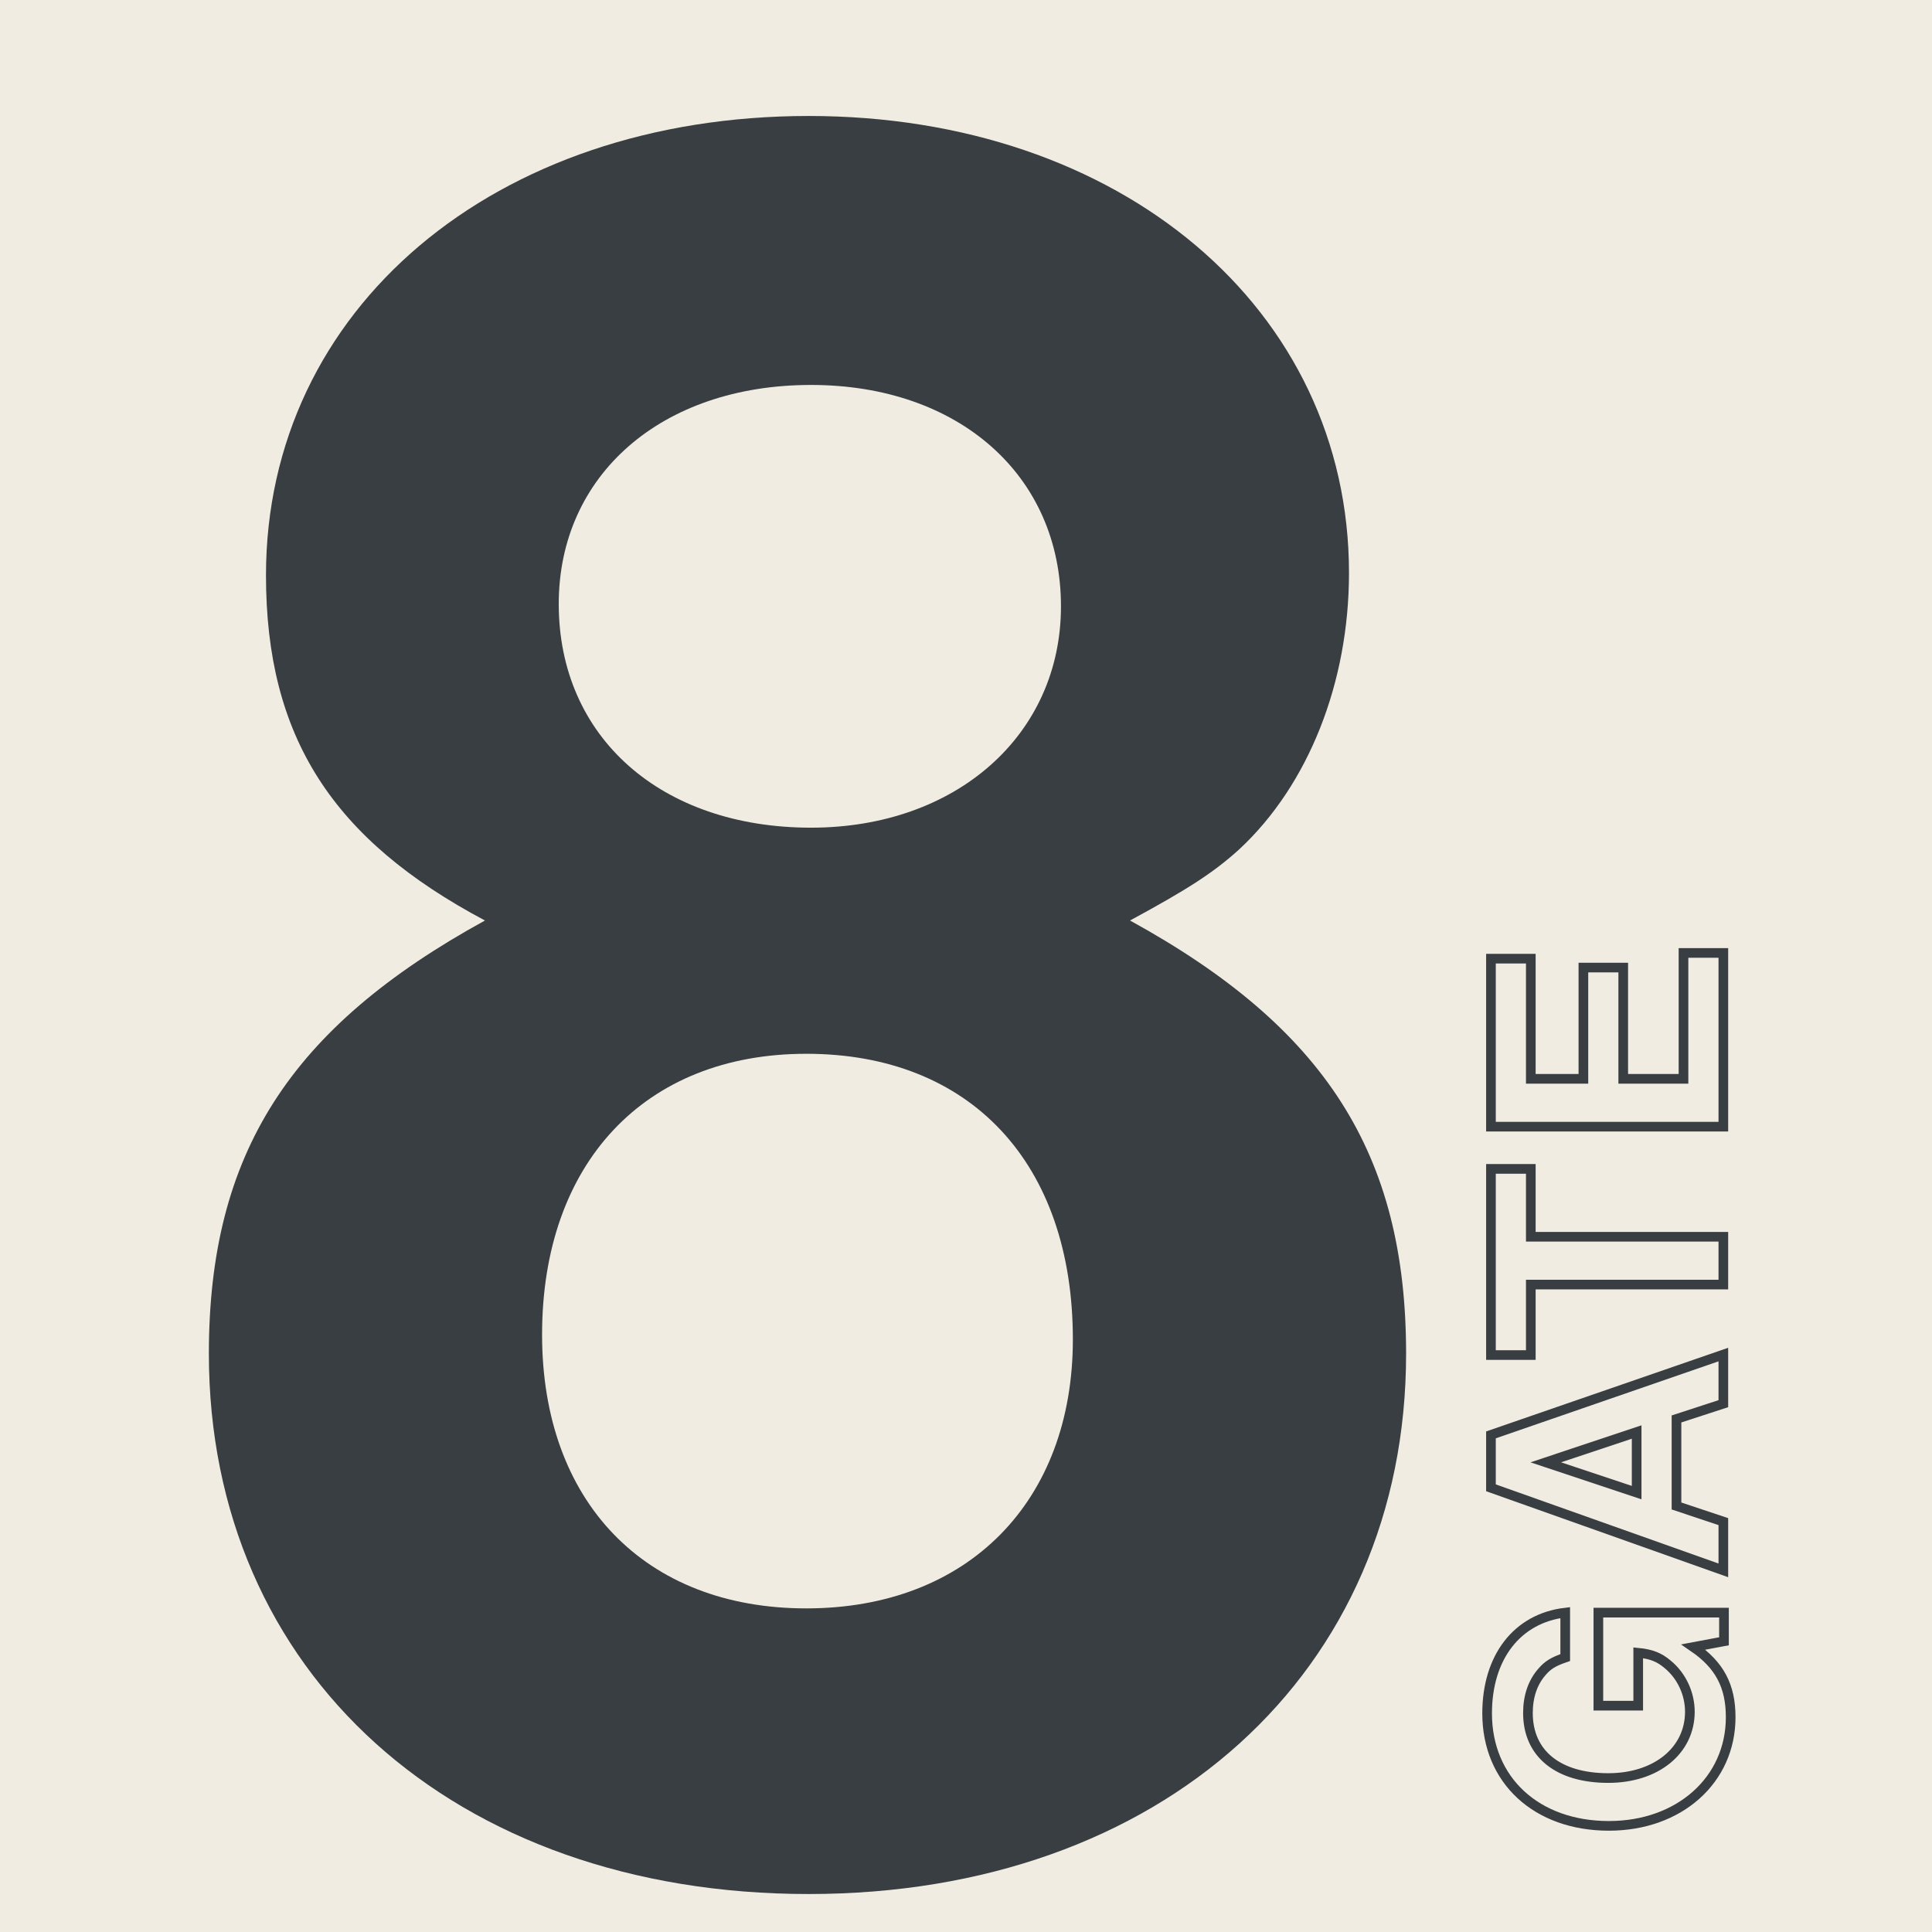
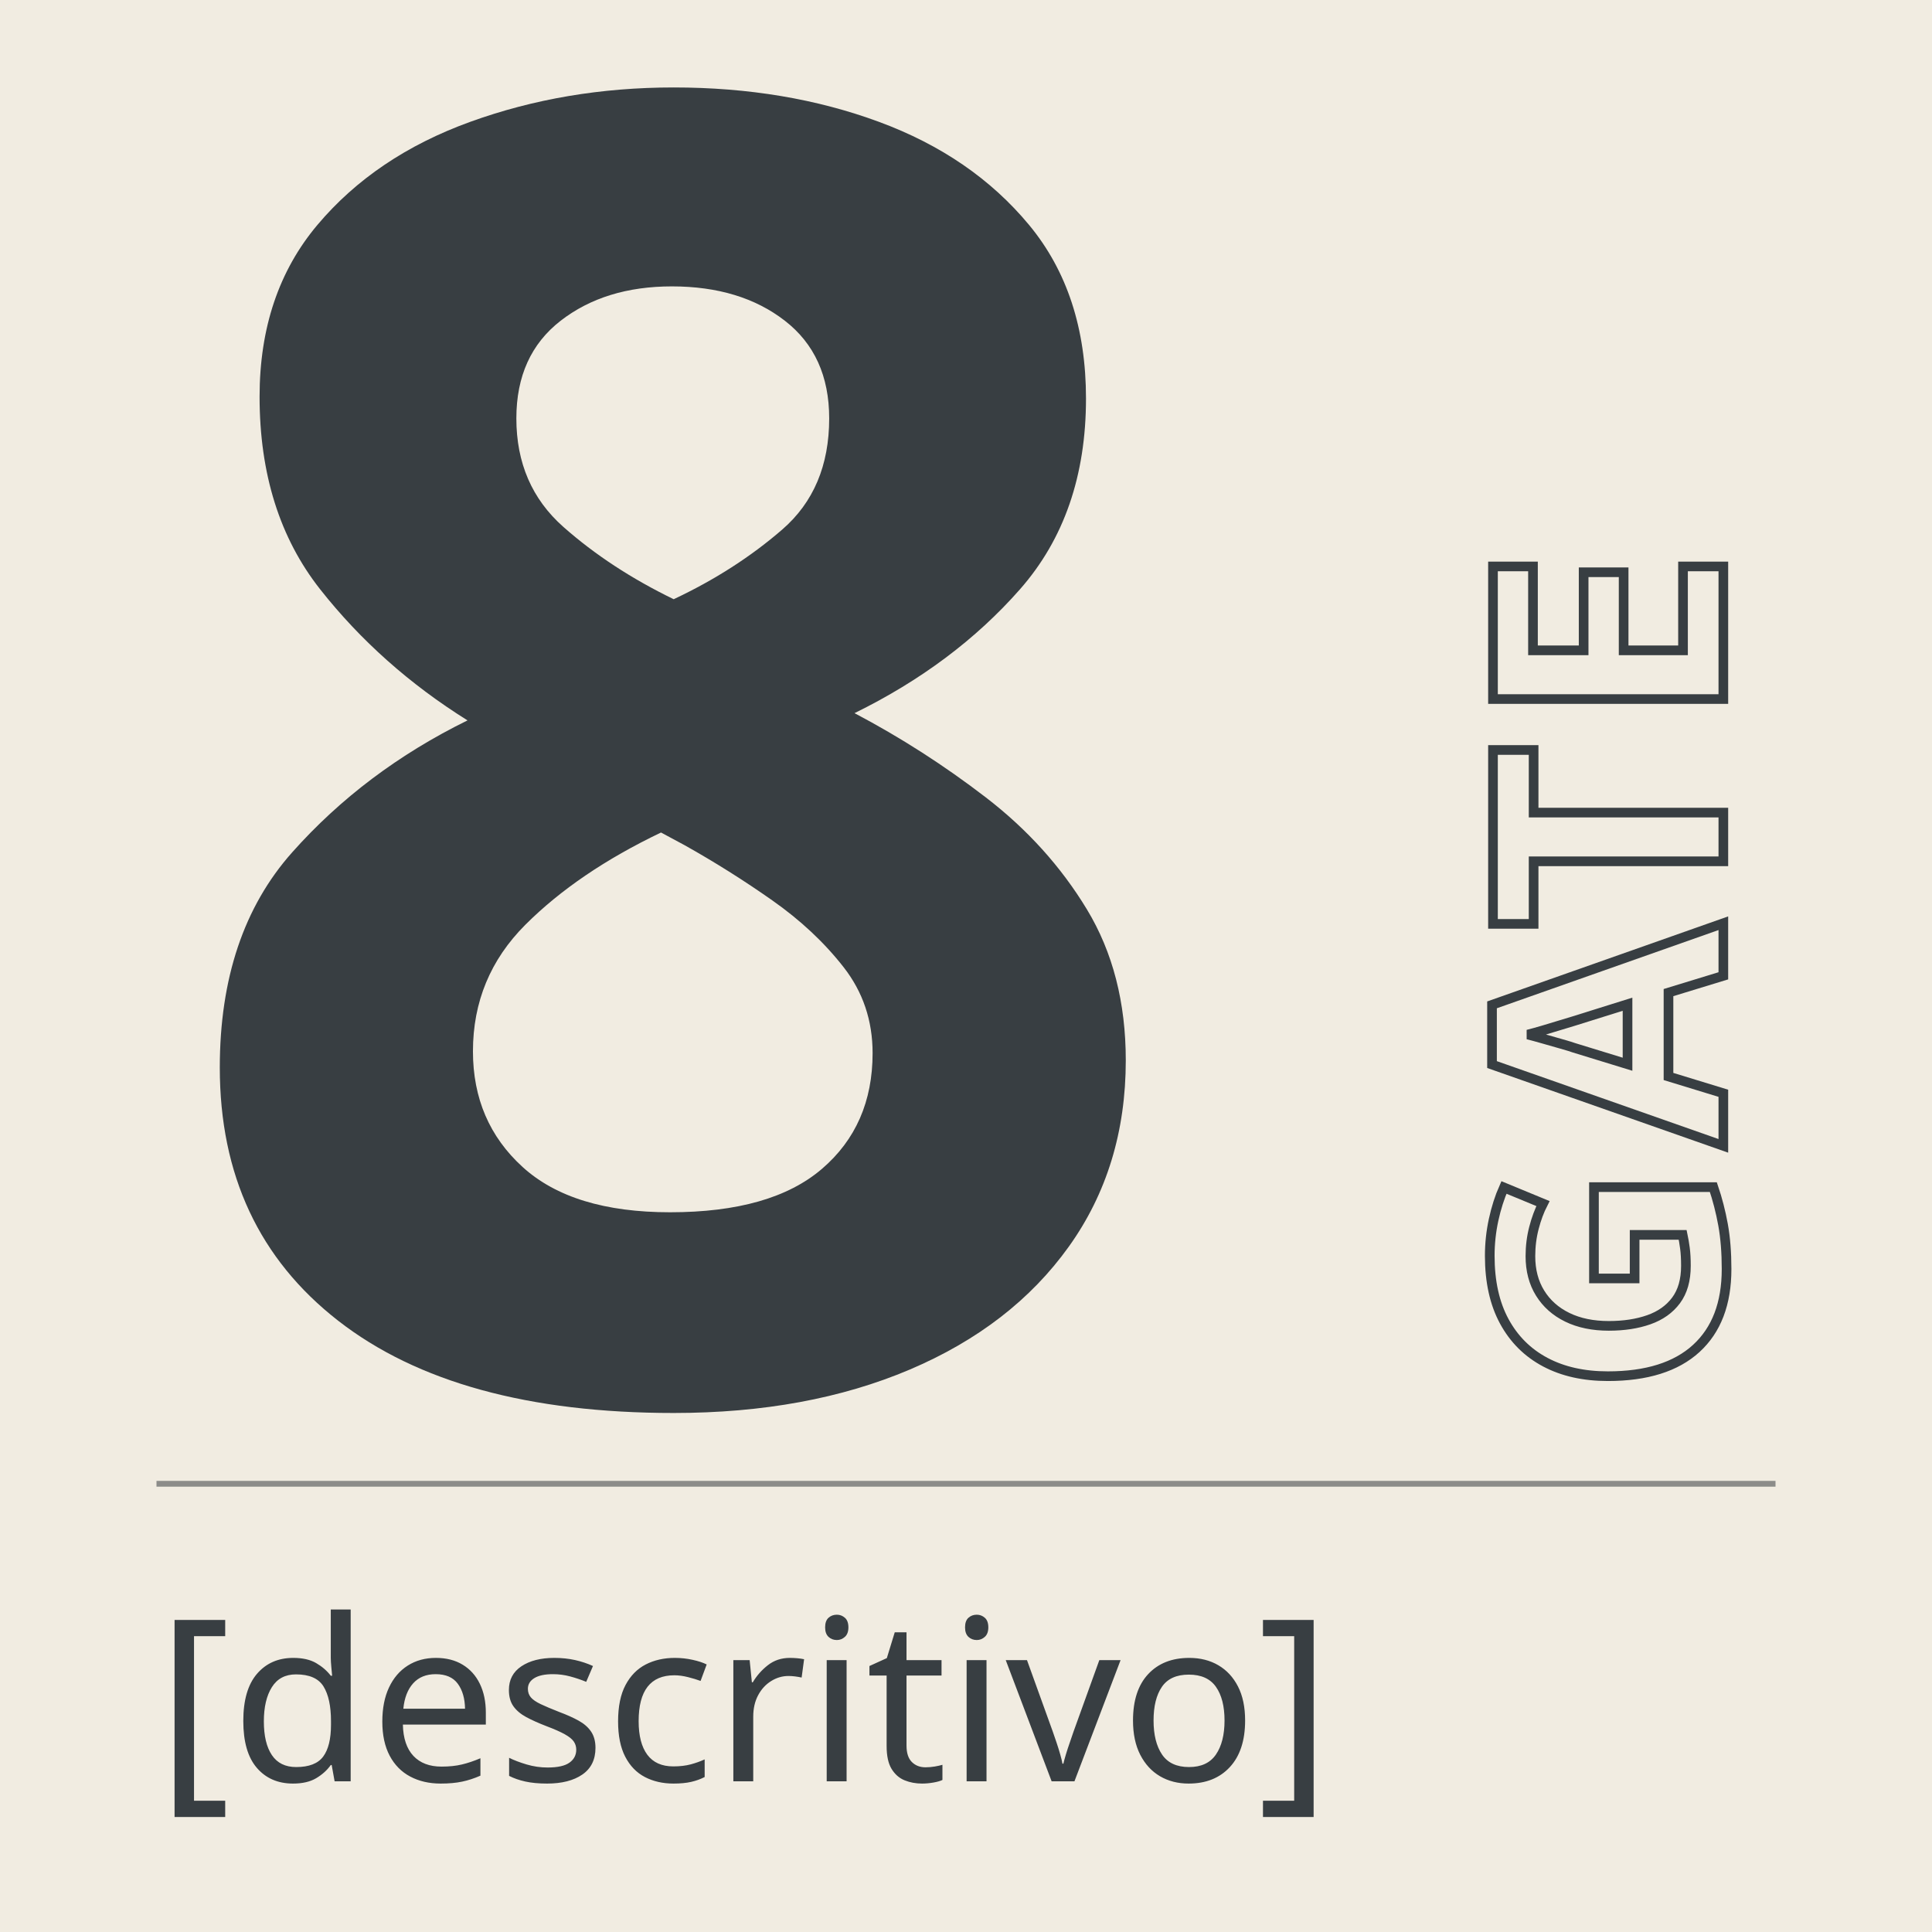
<svg xmlns="http://www.w3.org/2000/svg" viewBox="0 0 1000 1000" width="1000" height="1000">
  <rect width="1000" height="1000" fill="#F1ECE1" />
-   <text x="81" y="952" font-family="Nimbus Sans" font-weight="bold" font-size="1232" fill="#383E42">8</text>
-   <g transform="translate(892,952) rotate(-90)">
-     <text x="0" y="0" font-family="Nimbus Sans" font-weight="bold" font-size="165" letter-spacing="8" fill="none" stroke="#383E42" stroke-width="5">GATE</text>
+   <text x="81" y="722" font-family="Poppins" font-weight="700" font-size="936" fill="#383E42">8</text>
+   <g transform="translate(892,722) rotate(-90)">
+     <text font-family="Poppins" font-weight="700" font-size="167" letter-spacing="8" fill="none" stroke="#383E42" stroke-width="5">GATE</text>
  </g>
+   <line x1="81" y1="768" x2="919" y2="768" stroke="#383E42" stroke-width="3" opacity=".55" />
+   <text x="81" y="922" font-family="Poppins" font-weight="500" font-size="117" fill="#383E42">[descritivo]</text>
</svg>
